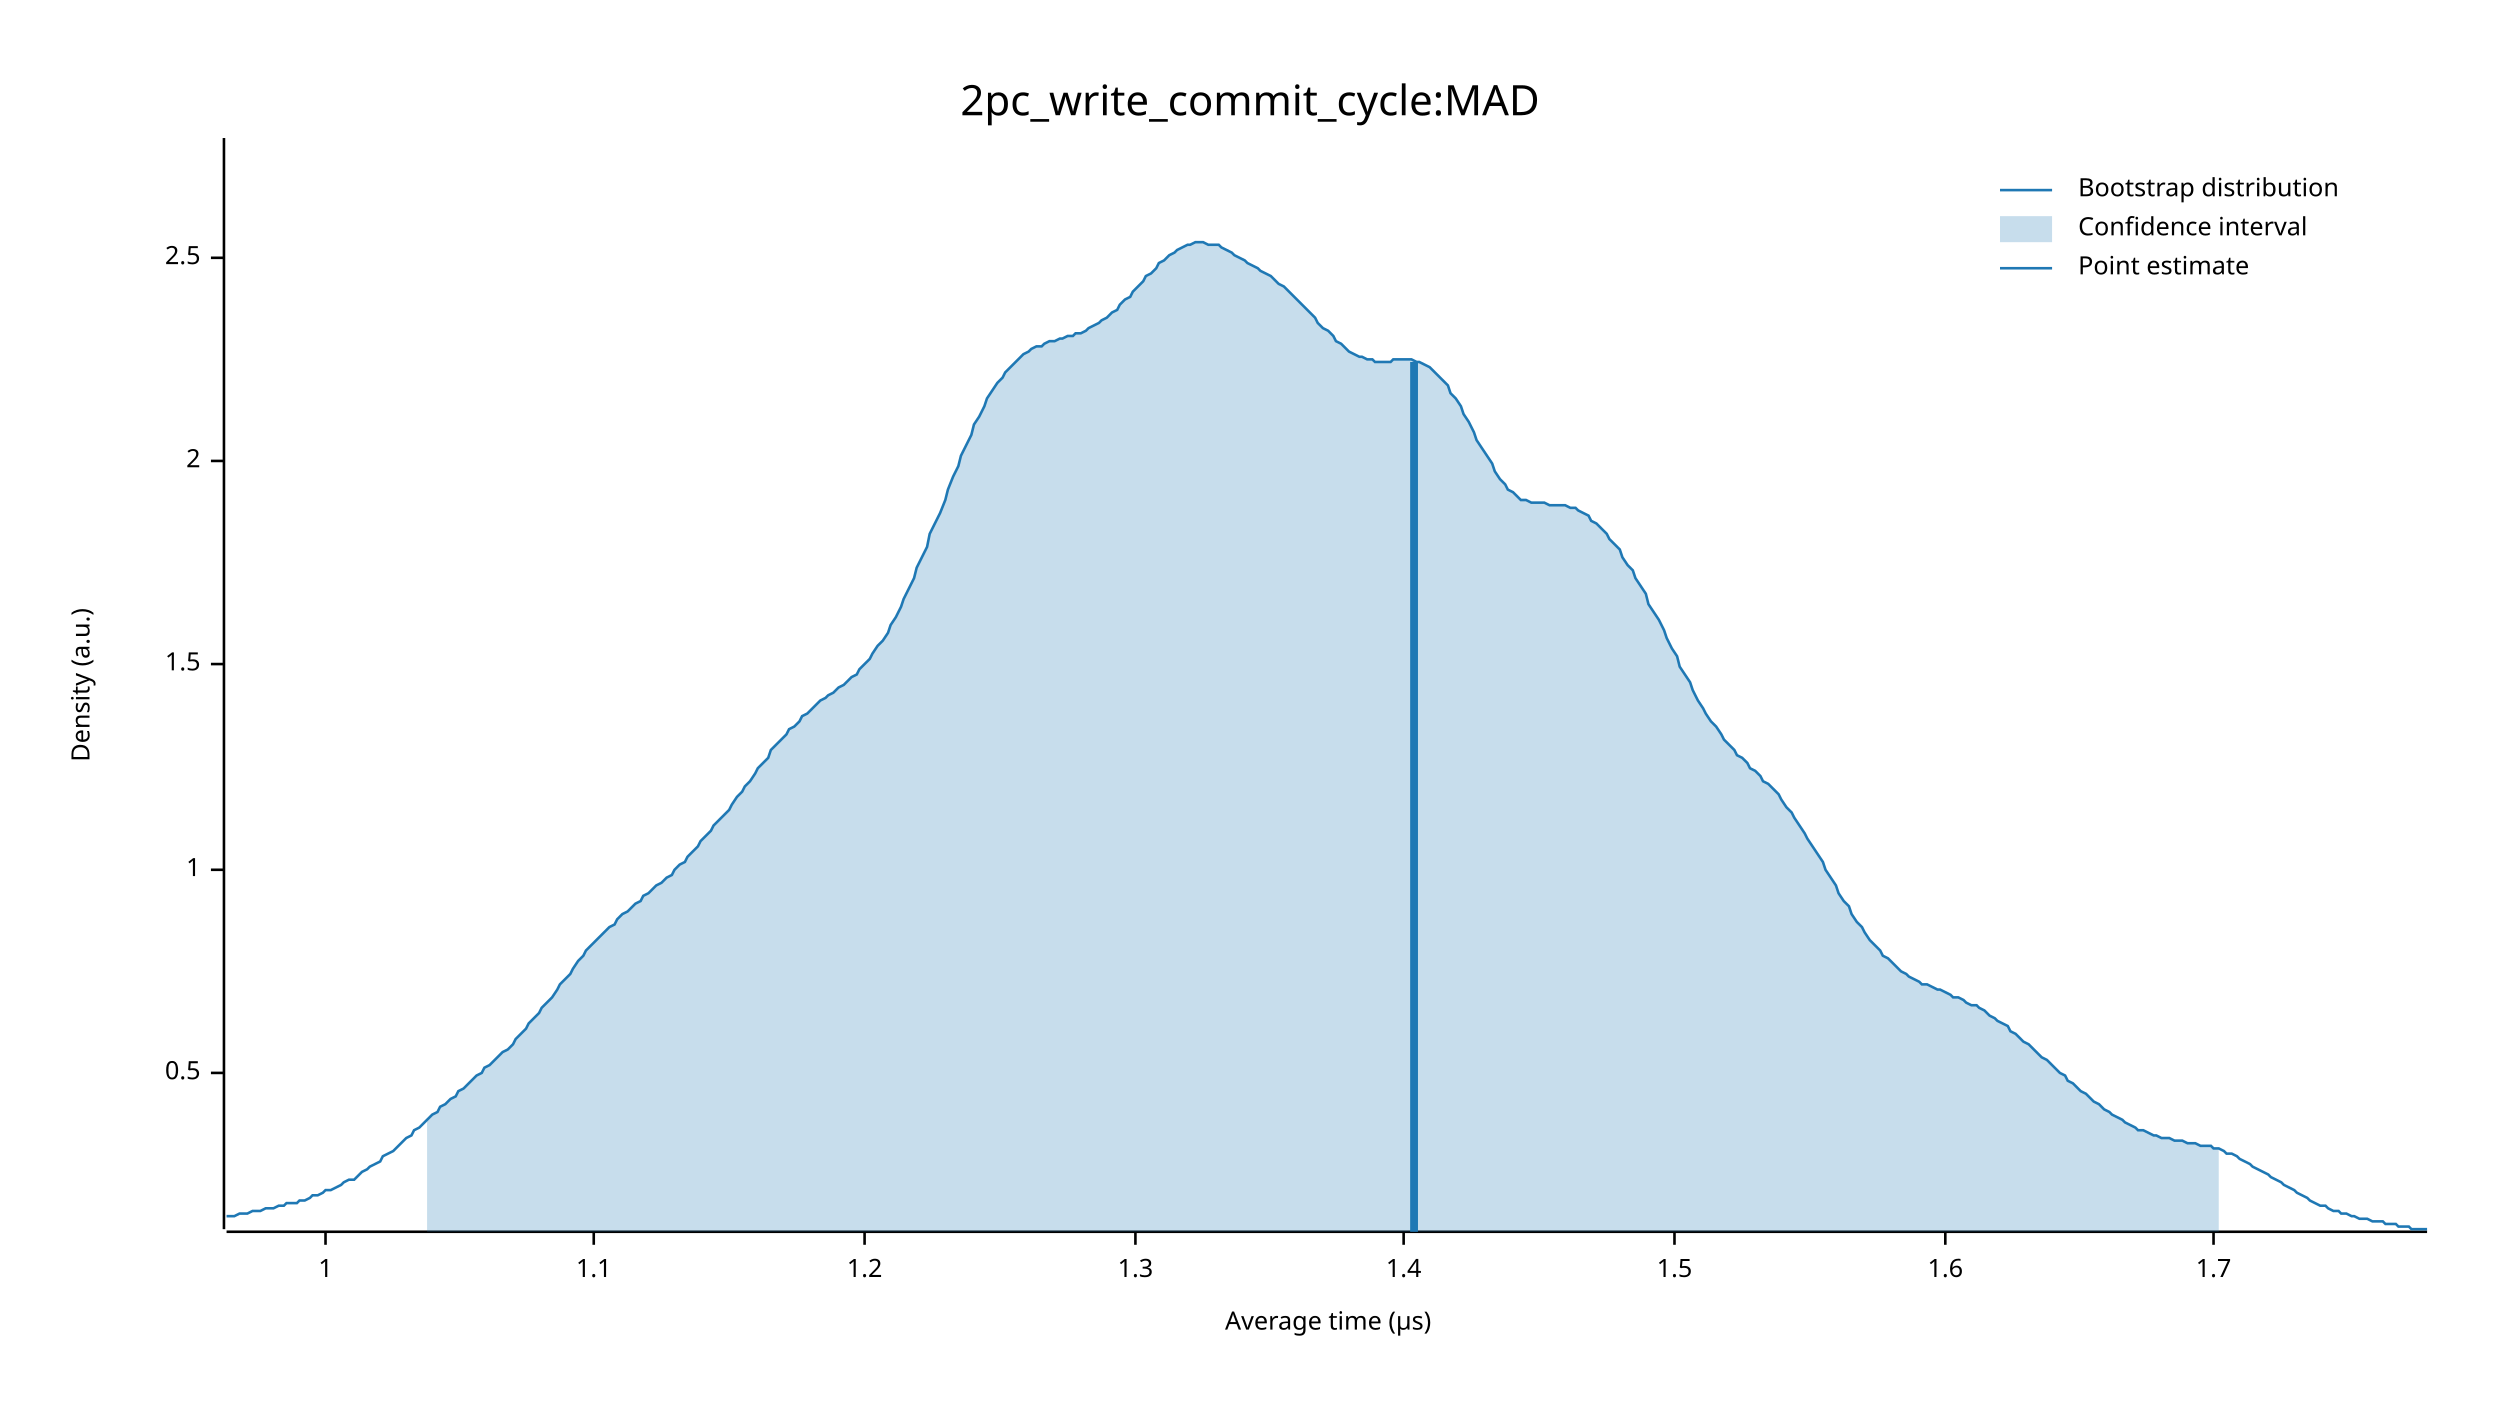
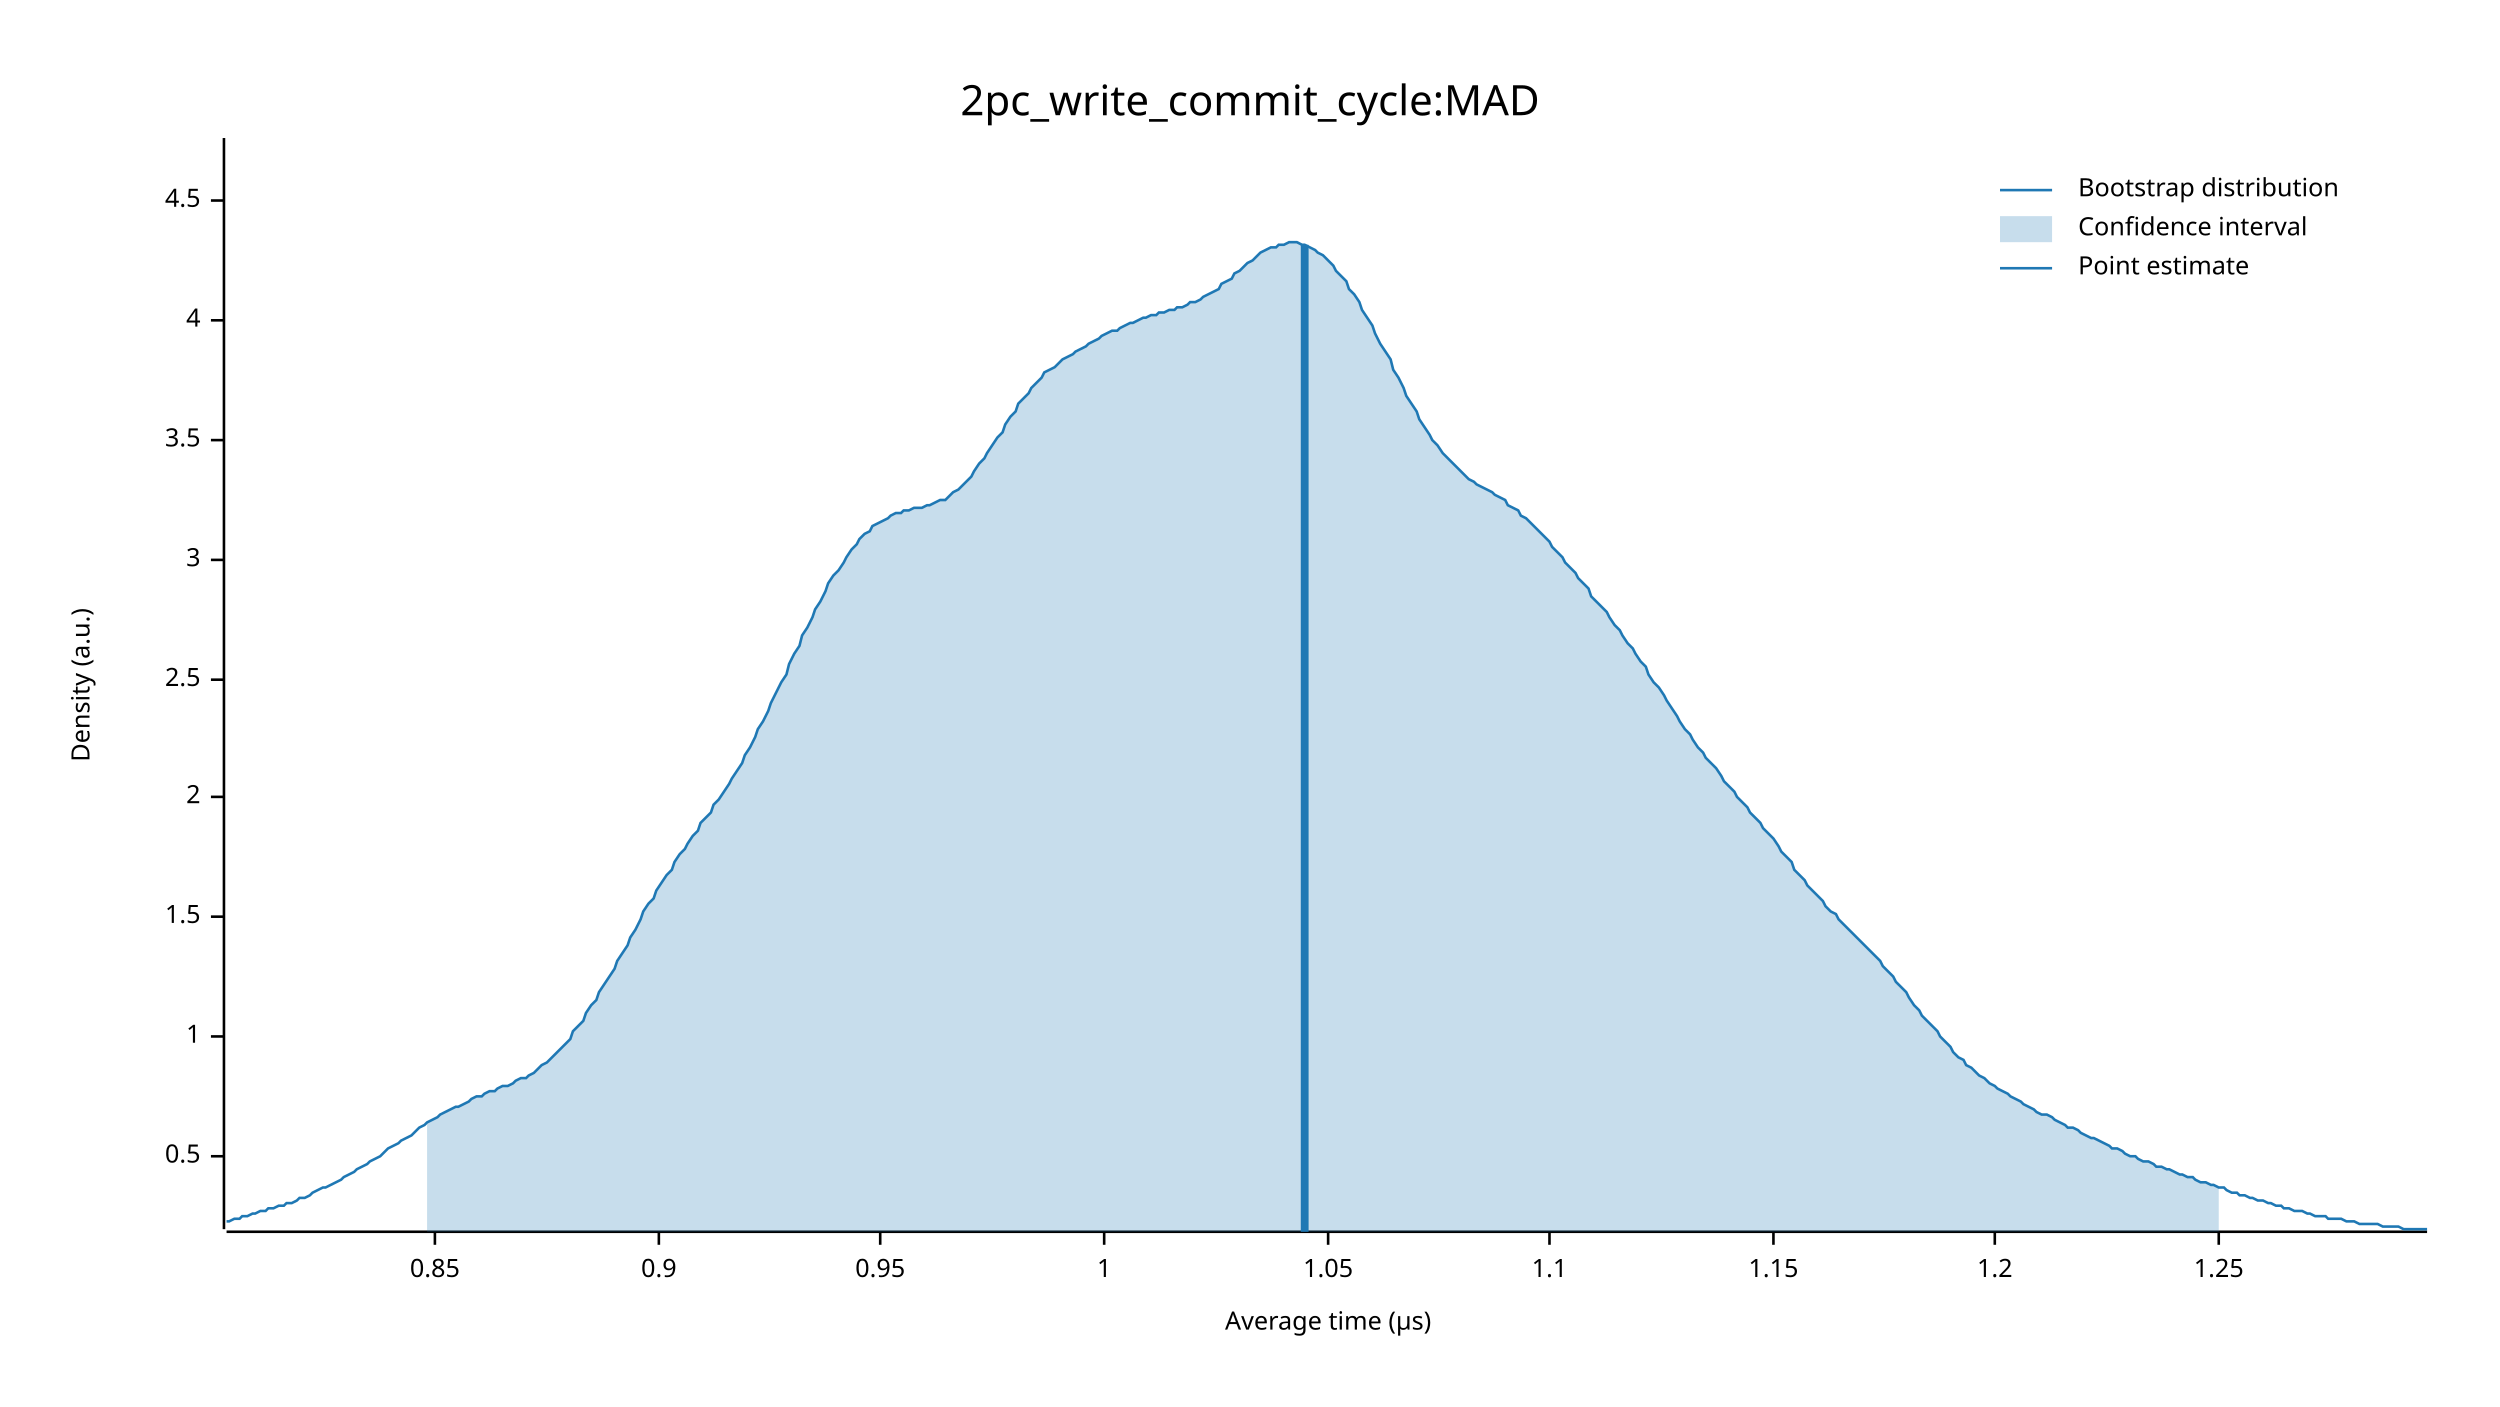
<svg xmlns="http://www.w3.org/2000/svg" width="960" height="540" viewBox="0 0 960 540">
  <text x="480" y="32" dy="0.76em" text-anchor="middle" font-family="sans-serif" font-size="16.129" opacity="1" fill="#000000">
2pc_write_commit_cycle:MAD
</text>
  <text x="27" y="263" dy="0.76em" text-anchor="middle" font-family="sans-serif" font-size="9.677" opacity="1" fill="#000000" transform="rotate(270, 27, 263)">
Density (a.u.)
</text>
  <text x="510" y="513" dy="-0.5ex" text-anchor="middle" font-family="sans-serif" font-size="9.677" opacity="1" fill="#000000">
Average time (µs)
</text>
  <polyline fill="none" opacity="1" stroke="#000000" stroke-width="1" points="86,53 86,472 " />
-   <text x="77" y="412" dy="0.5ex" text-anchor="end" font-family="sans-serif" font-size="9.677" opacity="1" fill="#000000">
+   <text x="77" y="444" dy="0.5ex" text-anchor="end" font-family="sans-serif" font-size="9.677" opacity="1" fill="#000000">
0.5
</text>
-   <polyline fill="none" opacity="1" stroke="#000000" stroke-width="1" points="81,412 86,412 " />
-   <text x="77" y="334" dy="0.5ex" text-anchor="end" font-family="sans-serif" font-size="9.677" opacity="1" fill="#000000">
+   <polyline fill="none" opacity="1" stroke="#000000" stroke-width="1" points="81,444 86,444 " />
+   <text x="77" y="398" dy="0.5ex" text-anchor="end" font-family="sans-serif" font-size="9.677" opacity="1" fill="#000000">
1
</text>
-   <polyline fill="none" opacity="1" stroke="#000000" stroke-width="1" points="81,334 86,334 " />
-   <text x="77" y="255" dy="0.5ex" text-anchor="end" font-family="sans-serif" font-size="9.677" opacity="1" fill="#000000">
+   <polyline fill="none" opacity="1" stroke="#000000" stroke-width="1" points="81,398 86,398 " />
+   <text x="77" y="352" dy="0.5ex" text-anchor="end" font-family="sans-serif" font-size="9.677" opacity="1" fill="#000000">
1.5
</text>
-   <polyline fill="none" opacity="1" stroke="#000000" stroke-width="1" points="81,255 86,255 " />
-   <text x="77" y="177" dy="0.5ex" text-anchor="end" font-family="sans-serif" font-size="9.677" opacity="1" fill="#000000">
+   <polyline fill="none" opacity="1" stroke="#000000" stroke-width="1" points="81,352 86,352 " />
+   <text x="77" y="306" dy="0.5ex" text-anchor="end" font-family="sans-serif" font-size="9.677" opacity="1" fill="#000000">
2
</text>
-   <polyline fill="none" opacity="1" stroke="#000000" stroke-width="1" points="81,177 86,177 " />
-   <text x="77" y="99" dy="0.5ex" text-anchor="end" font-family="sans-serif" font-size="9.677" opacity="1" fill="#000000">
+   <polyline fill="none" opacity="1" stroke="#000000" stroke-width="1" points="81,306 86,306 " />
+   <text x="77" y="261" dy="0.5ex" text-anchor="end" font-family="sans-serif" font-size="9.677" opacity="1" fill="#000000">
2.5
</text>
-   <polyline fill="none" opacity="1" stroke="#000000" stroke-width="1" points="81,99 86,99 " />
+   <polyline fill="none" opacity="1" stroke="#000000" stroke-width="1" points="81,261 86,261 " />
+   <text x="77" y="215" dy="0.5ex" text-anchor="end" font-family="sans-serif" font-size="9.677" opacity="1" fill="#000000">
+ 3
+ </text>
+   <polyline fill="none" opacity="1" stroke="#000000" stroke-width="1" points="81,215 86,215 " />
+   <text x="77" y="169" dy="0.5ex" text-anchor="end" font-family="sans-serif" font-size="9.677" opacity="1" fill="#000000">
+ 3.5
+ </text>
+   <polyline fill="none" opacity="1" stroke="#000000" stroke-width="1" points="81,169 86,169 " />
+   <text x="77" y="123" dy="0.5ex" text-anchor="end" font-family="sans-serif" font-size="9.677" opacity="1" fill="#000000">
+ 4
+ </text>
+   <polyline fill="none" opacity="1" stroke="#000000" stroke-width="1" points="81,123 86,123 " />
+   <text x="77" y="77" dy="0.5ex" text-anchor="end" font-family="sans-serif" font-size="9.677" opacity="1" fill="#000000">
+ 4.5
+ </text>
+   <polyline fill="none" opacity="1" stroke="#000000" stroke-width="1" points="81,77 86,77 " />
  <polyline fill="none" opacity="1" stroke="#000000" stroke-width="1" points="87,473 932,473 " />
-   <text x="125" y="483" dy="0.76em" text-anchor="middle" font-family="sans-serif" font-size="9.677" opacity="1" fill="#000000">
+   <text x="167" y="483" dy="0.76em" text-anchor="middle" font-family="sans-serif" font-size="9.677" opacity="1" fill="#000000">
+ 0.85
+ </text>
+   <polyline fill="none" opacity="1" stroke="#000000" stroke-width="1" points="167,473 167,478 " />
+   <text x="253" y="483" dy="0.76em" text-anchor="middle" font-family="sans-serif" font-size="9.677" opacity="1" fill="#000000">
+ 0.9
+ </text>
+   <polyline fill="none" opacity="1" stroke="#000000" stroke-width="1" points="253,473 253,478 " />
+   <text x="338" y="483" dy="0.76em" text-anchor="middle" font-family="sans-serif" font-size="9.677" opacity="1" fill="#000000">
+ 0.95
+ </text>
+   <polyline fill="none" opacity="1" stroke="#000000" stroke-width="1" points="338,473 338,478 " />
+   <text x="424" y="483" dy="0.76em" text-anchor="middle" font-family="sans-serif" font-size="9.677" opacity="1" fill="#000000">
1
</text>
-   <polyline fill="none" opacity="1" stroke="#000000" stroke-width="1" points="125,473 125,478 " />
-   <text x="228" y="483" dy="0.76em" text-anchor="middle" font-family="sans-serif" font-size="9.677" opacity="1" fill="#000000">
+   <polyline fill="none" opacity="1" stroke="#000000" stroke-width="1" points="424,473 424,478 " />
+   <text x="510" y="483" dy="0.76em" text-anchor="middle" font-family="sans-serif" font-size="9.677" opacity="1" fill="#000000">
+ 1.05
+ </text>
+   <polyline fill="none" opacity="1" stroke="#000000" stroke-width="1" points="510,473 510,478 " />
+   <text x="595" y="483" dy="0.76em" text-anchor="middle" font-family="sans-serif" font-size="9.677" opacity="1" fill="#000000">
1.1
</text>
-   <polyline fill="none" opacity="1" stroke="#000000" stroke-width="1" points="228,473 228,478 " />
-   <text x="332" y="483" dy="0.76em" text-anchor="middle" font-family="sans-serif" font-size="9.677" opacity="1" fill="#000000">
+   <polyline fill="none" opacity="1" stroke="#000000" stroke-width="1" points="595,473 595,478 " />
+   <text x="681" y="483" dy="0.76em" text-anchor="middle" font-family="sans-serif" font-size="9.677" opacity="1" fill="#000000">
+ 1.15
+ </text>
+   <polyline fill="none" opacity="1" stroke="#000000" stroke-width="1" points="681,473 681,478 " />
+   <text x="766" y="483" dy="0.76em" text-anchor="middle" font-family="sans-serif" font-size="9.677" opacity="1" fill="#000000">
1.2
</text>
-   <polyline fill="none" opacity="1" stroke="#000000" stroke-width="1" points="332,473 332,478 " />
-   <text x="436" y="483" dy="0.76em" text-anchor="middle" font-family="sans-serif" font-size="9.677" opacity="1" fill="#000000">
- 1.3
+   <polyline fill="none" opacity="1" stroke="#000000" stroke-width="1" points="766,473 766,478 " />
+   <text x="852" y="483" dy="0.76em" text-anchor="middle" font-family="sans-serif" font-size="9.677" opacity="1" fill="#000000">
+ 1.25
</text>
-   <polyline fill="none" opacity="1" stroke="#000000" stroke-width="1" points="436,473 436,478 " />
-   <text x="539" y="483" dy="0.76em" text-anchor="middle" font-family="sans-serif" font-size="9.677" opacity="1" fill="#000000">
- 1.4
- </text>
-   <polyline fill="none" opacity="1" stroke="#000000" stroke-width="1" points="539,473 539,478 " />
-   <text x="643" y="483" dy="0.76em" text-anchor="middle" font-family="sans-serif" font-size="9.677" opacity="1" fill="#000000">
- 1.5
- </text>
-   <polyline fill="none" opacity="1" stroke="#000000" stroke-width="1" points="643,473 643,478 " />
-   <text x="747" y="483" dy="0.76em" text-anchor="middle" font-family="sans-serif" font-size="9.677" opacity="1" fill="#000000">
- 1.6
- </text>
-   <polyline fill="none" opacity="1" stroke="#000000" stroke-width="1" points="747,473 747,478 " />
-   <text x="850" y="483" dy="0.76em" text-anchor="middle" font-family="sans-serif" font-size="9.677" opacity="1" fill="#000000">
- 1.7
- </text>
-   <polyline fill="none" opacity="1" stroke="#000000" stroke-width="1" points="850,473 850,478 " />
-   <polyline fill="none" opacity="1" stroke="#1F78B4" stroke-width="1" points="87,467 88,467 90,467 92,466 93,466 95,466 97,465 98,465 100,465 102,464 103,464 105,464 107,463 109,463 110,462 112,462 114,462 115,461 117,461 119,460 120,459 122,459 124,458 125,457 127,457 129,456 131,455 132,454 134,453 136,453 137,452 139,450 141,449 142,448 144,447 146,446 147,444 149,443 151,442 153,440 154,439 156,437 158,436 159,434 161,433 163,431 164,430 166,428 168,427 169,425 171,424 173,422 175,421 176,419 178,418 180,416 181,415 183,413 185,412 186,410 188,409 190,407 191,406 193,404 195,403 197,401 198,399 200,397 202,395 203,393 205,391 207,389 208,387 210,385 212,383 214,380 215,378 217,376 219,374 220,372 222,369 224,367 225,365 227,363 229,361 230,360 232,358 234,356 236,355 237,353 239,351 241,350 242,349 244,347 246,346 247,344 249,343 251,341 252,340 254,339 256,337 258,336 259,334 261,332 263,331 264,329 266,327 268,325 269,323 271,321 273,319 274,317 276,315 278,313 280,311 281,309 283,306 285,304 286,302 288,300 290,297 291,295 293,293 295,291 296,288 298,286 300,284 302,282 303,280 305,279 307,277 308,275 310,274 312,272 313,271 315,269 317,268 318,267 320,266 322,264 324,263 325,262 327,260 329,259 330,257 332,255 334,253 335,251 337,248 339,246 341,243 342,240 344,237 346,233 347,230 349,226 351,222 352,218 354,214 356,210 357,205 359,201 361,197 363,192 364,188 366,183 368,179 369,175 371,171 373,167 374,163 376,160 378,156 379,153 381,150 383,147 385,145 386,143 388,141 390,139 391,138 393,136 395,135 396,134 398,133 400,133 401,132 403,131 405,131 407,130 408,130 410,129 412,129 413,128 415,128 417,127 418,126 420,125 422,124 423,123 425,122 427,120 429,119 430,117 432,115 434,114 435,112 437,110 439,108 440,106 442,105 444,103 445,101 447,100 449,98 451,97 452,96 454,95 456,94 457,94 459,93 461,93 462,93 464,94 466,94 468,94 469,95 471,96 473,97 474,98 476,99 478,100 479,101 481,102 483,103 484,104 486,105 488,106 490,108 491,109 493,110 495,112 496,113 498,115 500,117 501,118 503,120 505,122 506,124 508,126 510,127 512,129 513,131 515,132 517,134 518,135 520,136 522,137 523,137 525,138 527,138 528,139 530,139 532,139 534,139 535,138 537,138 539,138 540,138 542,138 544,139 545,139 547,140 549,141 550,142 552,144 554,146 556,148 557,151 559,153 561,156 562,159 564,162 566,166 567,169 569,172 571,175 573,178 574,181 576,184 578,186 579,188 581,189 583,191 584,192 586,192 588,193 589,193 591,193 593,193 595,194 596,194 598,194 600,194 601,194 603,195 605,195 606,196 608,197 610,198 611,200 613,201 615,203 617,205 618,207 620,209 622,211 623,214 625,217 627,219 628,222 630,225 632,228 633,232 635,235 637,238 639,242 640,245 642,249 644,252 645,256 647,259 649,262 650,265 652,269 654,272 655,274 657,277 659,279 661,282 662,284 664,286 666,288 667,290 669,291 671,293 672,295 674,296 676,298 677,300 679,301 681,303 683,305 684,307 686,310 688,312 689,314 691,317 693,320 694,322 696,325 698,328 700,331 701,334 703,337 705,340 706,343 708,346 710,348 711,351 713,354 715,356 716,358 718,361 720,363 722,365 723,367 725,368 727,370 728,371 730,373 732,374 733,375 735,376 737,377 738,378 740,378 742,379 744,380 745,380 747,381 749,382 750,383 752,383 754,384 755,385 757,386 759,386 760,387 762,388 764,390 766,391 767,392 769,393 771,394 772,396 774,397 776,399 777,400 779,401 781,403 782,404 784,406 786,407 788,409 789,410 791,412 793,413 794,415 796,416 798,418 799,419 801,420 803,422 804,423 806,424 808,426 810,427 811,428 813,429 815,430 816,431 818,432 820,433 821,434 823,434 825,435 827,436 828,436 830,437 832,437 833,437 835,438 837,438 838,438 840,439 842,439 843,439 845,440 847,440 849,440 850,441 852,441 854,442 855,443 857,443 859,444 860,445 862,446 864,447 865,448 867,449 869,450 871,451 872,452 874,453 876,454 877,455 879,456 881,457 882,458 884,459 886,460 887,461 889,462 891,463 893,463 894,464 896,465 898,465 899,466 901,466 903,467 904,467 906,468 908,468 909,468 911,469 913,469 915,469 916,470 918,470 920,470 921,471 923,471 925,471 926,472 928,472 930,472 932,472 " />
-   <polygon opacity="0.25" fill="#1F78B4" points="164,430 166,428 168,427 169,425 171,424 173,422 175,421 176,419 178,418 180,416 181,415 183,413 185,412 186,410 188,409 190,407 191,406 193,404 195,403 197,401 198,399 200,397 202,395 203,393 205,391 207,389 208,387 210,385 212,383 214,380 215,378 217,376 219,374 220,372 222,369 224,367 225,365 227,363 229,361 230,360 232,358 234,356 236,355 237,353 239,351 241,350 242,349 244,347 246,346 247,344 249,343 251,341 252,340 254,339 256,337 258,336 259,334 261,332 263,331 264,329 266,327 268,325 269,323 271,321 273,319 274,317 276,315 278,313 280,311 281,309 283,306 285,304 286,302 288,300 290,297 291,295 293,293 295,291 296,288 298,286 300,284 302,282 303,280 305,279 307,277 308,275 310,274 312,272 313,271 315,269 317,268 318,267 320,266 322,264 324,263 325,262 327,260 329,259 330,257 332,255 334,253 335,251 337,248 339,246 341,243 342,240 344,237 346,233 347,230 349,226 351,222 352,218 354,214 356,210 357,205 359,201 361,197 363,192 364,188 366,183 368,179 369,175 371,171 373,167 374,163 376,160 378,156 379,153 381,150 383,147 385,145 386,143 388,141 390,139 391,138 393,136 395,135 396,134 398,133 400,133 401,132 403,131 405,131 407,130 408,130 410,129 412,129 413,128 415,128 417,127 418,126 420,125 422,124 423,123 425,122 427,120 429,119 430,117 432,115 434,114 435,112 437,110 439,108 440,106 442,105 444,103 445,101 447,100 449,98 451,97 452,96 454,95 456,94 457,94 459,93 461,93 462,93 464,94 466,94 468,94 469,95 471,96 473,97 474,98 476,99 478,100 479,101 481,102 483,103 484,104 486,105 488,106 490,108 491,109 493,110 495,112 496,113 498,115 500,117 501,118 503,120 505,122 506,124 508,126 510,127 512,129 513,131 515,132 517,134 518,135 520,136 522,137 523,137 525,138 527,138 528,139 530,139 532,139 534,139 535,138 537,138 539,138 540,138 542,138 544,139 545,139 547,140 549,141 550,142 552,144 554,146 556,148 557,151 559,153 561,156 562,159 564,162 566,166 567,169 569,172 571,175 573,178 574,181 576,184 578,186 579,188 581,189 583,191 584,192 586,192 588,193 589,193 591,193 593,193 595,194 596,194 598,194 600,194 601,194 603,195 605,195 606,196 608,197 610,198 611,200 613,201 615,203 617,205 618,207 620,209 622,211 623,214 625,217 627,219 628,222 630,225 632,228 633,232 635,235 637,238 639,242 640,245 642,249 644,252 645,256 647,259 649,262 650,265 652,269 654,272 655,274 657,277 659,279 661,282 662,284 664,286 666,288 667,290 669,291 671,293 672,295 674,296 676,298 677,300 679,301 681,303 683,305 684,307 686,310 688,312 689,314 691,317 693,320 694,322 696,325 698,328 700,331 701,334 703,337 705,340 706,343 708,346 710,348 711,351 713,354 715,356 716,358 718,361 720,363 722,365 723,367 725,368 727,370 728,371 730,373 732,374 733,375 735,376 737,377 738,378 740,378 742,379 744,380 745,380 747,381 749,382 750,383 752,383 754,384 755,385 757,386 759,386 760,387 762,388 764,390 766,391 767,392 769,393 771,394 772,396 774,397 776,399 777,400 779,401 781,403 782,404 784,406 786,407 788,409 789,410 791,412 793,413 794,415 796,416 798,418 799,419 801,420 803,422 804,423 806,424 808,426 810,427 811,428 813,429 815,430 816,431 818,432 820,433 821,434 823,434 825,435 827,436 828,436 830,437 832,437 833,437 835,438 837,438 838,438 840,439 842,439 843,439 845,440 847,440 849,440 850,441 852,441 852,473 164,473 " />
-   <polyline fill="none" opacity="1" stroke="#1F78B4" stroke-width="3" points="543,473 543,139 " />
+   <polyline fill="none" opacity="1" stroke="#000000" stroke-width="1" points="852,473 852,478 " />
+   <polyline fill="none" opacity="1" stroke="#1F78B4" stroke-width="1" points="87,469 88,469 90,468 92,468 93,467 95,467 97,466 98,466 100,465 102,465 103,464 105,464 107,463 109,463 110,462 112,462 114,461 115,460 117,460 119,459 120,458 122,457 124,456 125,456 127,455 129,454 131,453 132,452 134,451 136,450 137,449 139,448 141,447 142,446 144,445 146,444 147,443 149,441 151,440 153,439 154,438 156,437 158,436 159,435 161,433 163,432 164,431 166,430 168,429 169,428 171,427 173,426 175,425 176,425 178,424 180,423 181,422 183,421 185,421 186,420 188,419 190,419 191,418 193,417 195,417 197,416 198,415 200,414 202,414 203,413 205,412 207,410 208,409 210,408 212,406 214,404 215,403 217,401 219,399 220,396 222,394 224,392 225,389 227,386 229,384 230,381 232,378 234,375 236,372 237,369 239,366 241,363 242,360 244,357 246,353 247,350 249,347 251,345 252,342 254,339 256,336 258,334 259,331 261,328 263,326 264,324 266,321 268,319 269,316 271,314 273,312 274,309 276,307 278,304 280,301 281,299 283,296 285,293 286,290 288,287 290,283 291,280 293,277 295,273 296,270 298,266 300,262 302,259 303,255 305,251 307,248 308,244 310,241 312,237 313,234 315,231 317,227 318,224 320,221 322,219 324,216 325,214 327,211 329,209 330,207 332,205 334,204 335,202 337,201 339,200 341,199 342,198 344,197 346,197 347,196 349,196 351,195 352,195 354,195 356,194 357,194 359,193 361,192 363,192 364,191 366,189 368,188 369,187 371,185 373,183 374,181 376,178 378,176 379,174 381,171 383,168 385,166 386,163 388,160 390,158 391,155 393,153 395,151 396,149 398,147 400,145 401,143 403,142 405,141 407,139 408,138 410,137 412,136 413,135 415,134 417,133 418,132 420,131 422,130 423,129 425,128 427,127 429,127 430,126 432,125 434,124 435,124 437,123 439,122 440,122 442,121 444,121 445,120 447,120 449,119 451,119 452,118 454,118 456,117 457,116 459,116 461,115 462,114 464,113 466,112 468,111 469,109 471,108 473,107 474,105 476,104 478,102 479,101 481,100 483,98 484,97 486,96 488,95 490,95 491,94 493,94 495,93 496,93 498,93 500,94 501,94 503,95 505,96 506,97 508,98 510,100 512,102 513,104 515,106 517,108 518,111 520,113 522,116 523,119 525,122 527,125 528,128 530,132 532,135 534,138 535,142 537,145 539,149 540,152 542,155 544,158 545,161 547,164 549,167 550,169 552,171 554,174 556,176 557,177 559,179 561,181 562,182 564,184 566,185 567,186 569,187 571,188 573,189 574,190 576,191 578,192 579,194 581,195 583,196 584,198 586,199 588,201 589,202 591,204 593,206 595,208 596,210 598,212 600,214 601,216 603,218 605,220 606,222 608,224 610,226 611,229 613,231 615,233 617,235 618,237 620,240 622,242 623,244 625,247 627,249 628,251 630,254 632,256 633,259 635,262 637,264 639,267 640,269 642,272 644,275 645,277 647,280 649,282 650,284 652,287 654,289 655,291 657,293 659,295 661,298 662,300 664,302 666,304 667,306 669,308 671,310 672,312 674,314 676,316 677,318 679,320 681,322 683,325 684,327 686,329 688,331 689,334 691,336 693,338 694,340 696,342 698,344 700,346 701,348 703,350 705,351 706,353 708,355 710,357 711,358 713,360 715,362 716,363 718,365 720,367 722,369 723,371 725,373 727,375 728,377 730,379 732,381 733,383 735,386 737,388 738,390 740,392 742,394 744,396 745,398 747,400 749,402 750,404 752,406 754,407 755,409 757,410 759,412 760,413 762,414 764,416 766,417 767,418 769,419 771,420 772,421 774,422 776,423 777,424 779,425 781,426 782,427 784,428 786,428 788,429 789,430 791,431 793,432 794,433 796,433 798,434 799,435 801,436 803,437 804,437 806,438 808,439 810,440 811,441 813,441 815,442 816,443 818,444 820,444 821,445 823,446 825,446 827,447 828,448 830,448 832,449 833,449 835,450 837,451 838,451 840,452 842,452 843,453 845,454 847,454 849,455 850,455 852,456 854,456 855,457 857,458 859,458 860,459 862,459 864,460 865,460 867,461 869,461 871,462 872,462 874,463 876,463 877,464 879,464 881,465 882,465 884,465 886,466 887,466 889,467 891,467 893,467 894,468 896,468 898,468 899,468 901,469 903,469 904,469 906,470 908,470 909,470 911,470 913,470 915,471 916,471 918,471 920,471 921,471 923,472 925,472 926,472 928,472 930,472 932,472 " />
+   <polygon opacity="0.25" fill="#1F78B4" points="164,431 166,430 168,429 169,428 171,427 173,426 175,425 176,425 178,424 180,423 181,422 183,421 185,421 186,420 188,419 190,419 191,418 193,417 195,417 197,416 198,415 200,414 202,414 203,413 205,412 207,410 208,409 210,408 212,406 214,404 215,403 217,401 219,399 220,396 222,394 224,392 225,389 227,386 229,384 230,381 232,378 234,375 236,372 237,369 239,366 241,363 242,360 244,357 246,353 247,350 249,347 251,345 252,342 254,339 256,336 258,334 259,331 261,328 263,326 264,324 266,321 268,319 269,316 271,314 273,312 274,309 276,307 278,304 280,301 281,299 283,296 285,293 286,290 288,287 290,283 291,280 293,277 295,273 296,270 298,266 300,262 302,259 303,255 305,251 307,248 308,244 310,241 312,237 313,234 315,231 317,227 318,224 320,221 322,219 324,216 325,214 327,211 329,209 330,207 332,205 334,204 335,202 337,201 339,200 341,199 342,198 344,197 346,197 347,196 349,196 351,195 352,195 354,195 356,194 357,194 359,193 361,192 363,192 364,191 366,189 368,188 369,187 371,185 373,183 374,181 376,178 378,176 379,174 381,171 383,168 385,166 386,163 388,160 390,158 391,155 393,153 395,151 396,149 398,147 400,145 401,143 403,142 405,141 407,139 408,138 410,137 412,136 413,135 415,134 417,133 418,132 420,131 422,130 423,129 425,128 427,127 429,127 430,126 432,125 434,124 435,124 437,123 439,122 440,122 442,121 444,121 445,120 447,120 449,119 451,119 452,118 454,118 456,117 457,116 459,116 461,115 462,114 464,113 466,112 468,111 469,109 471,108 473,107 474,105 476,104 478,102 479,101 481,100 483,98 484,97 486,96 488,95 490,95 491,94 493,94 495,93 496,93 498,93 500,94 501,94 503,95 505,96 506,97 508,98 510,100 512,102 513,104 515,106 517,108 518,111 520,113 522,116 523,119 525,122 527,125 528,128 530,132 532,135 534,138 535,142 537,145 539,149 540,152 542,155 544,158 545,161 547,164 549,167 550,169 552,171 554,174 556,176 557,177 559,179 561,181 562,182 564,184 566,185 567,186 569,187 571,188 573,189 574,190 576,191 578,192 579,194 581,195 583,196 584,198 586,199 588,201 589,202 591,204 593,206 595,208 596,210 598,212 600,214 601,216 603,218 605,220 606,222 608,224 610,226 611,229 613,231 615,233 617,235 618,237 620,240 622,242 623,244 625,247 627,249 628,251 630,254 632,256 633,259 635,262 637,264 639,267 640,269 642,272 644,275 645,277 647,280 649,282 650,284 652,287 654,289 655,291 657,293 659,295 661,298 662,300 664,302 666,304 667,306 669,308 671,310 672,312 674,314 676,316 677,318 679,320 681,322 683,325 684,327 686,329 688,331 689,334 691,336 693,338 694,340 696,342 698,344 700,346 701,348 703,350 705,351 706,353 708,355 710,357 711,358 713,360 715,362 716,363 718,365 720,367 722,369 723,371 725,373 727,375 728,377 730,379 732,381 733,383 735,386 737,388 738,390 740,392 742,394 744,396 745,398 747,400 749,402 750,404 752,406 754,407 755,409 757,410 759,412 760,413 762,414 764,416 766,417 767,418 769,419 771,420 772,421 774,422 776,423 777,424 779,425 781,426 782,427 784,428 786,428 788,429 789,430 791,431 793,432 794,433 796,433 798,434 799,435 801,436 803,437 804,437 806,438 808,439 810,440 811,441 813,441 815,442 816,443 818,444 820,444 821,445 823,446 825,446 827,447 828,448 830,448 832,449 833,449 835,450 837,451 838,451 840,452 842,452 843,453 845,454 847,454 849,455 850,455 852,456 852,473 164,473 " />
+   <polyline fill="none" opacity="1" stroke="#1F78B4" stroke-width="3" points="501,473 501,94 " />
  <text x="798" y="68" dy="0.76em" text-anchor="start" font-family="sans-serif" font-size="9.677" opacity="1" fill="#000000">
Bootstrap distribution
</text>
  <text x="798" y="83" dy="0.76em" text-anchor="start" font-family="sans-serif" font-size="9.677" opacity="1" fill="#000000">
Confidence interval
</text>
  <text x="798" y="98" dy="0.76em" text-anchor="start" font-family="sans-serif" font-size="9.677" opacity="1" fill="#000000">
Point estimate
</text>
  <polyline fill="none" opacity="1" stroke="#1F78B4" stroke-width="1" points="768,73 788,73 " />
  <rect x="768" y="83" width="20" height="10" opacity="0.25" fill="#1F78B4" stroke="none" />
  <polyline fill="none" opacity="1" stroke="#1F78B4" stroke-width="1" points="768,103 788,103 " />
</svg>
